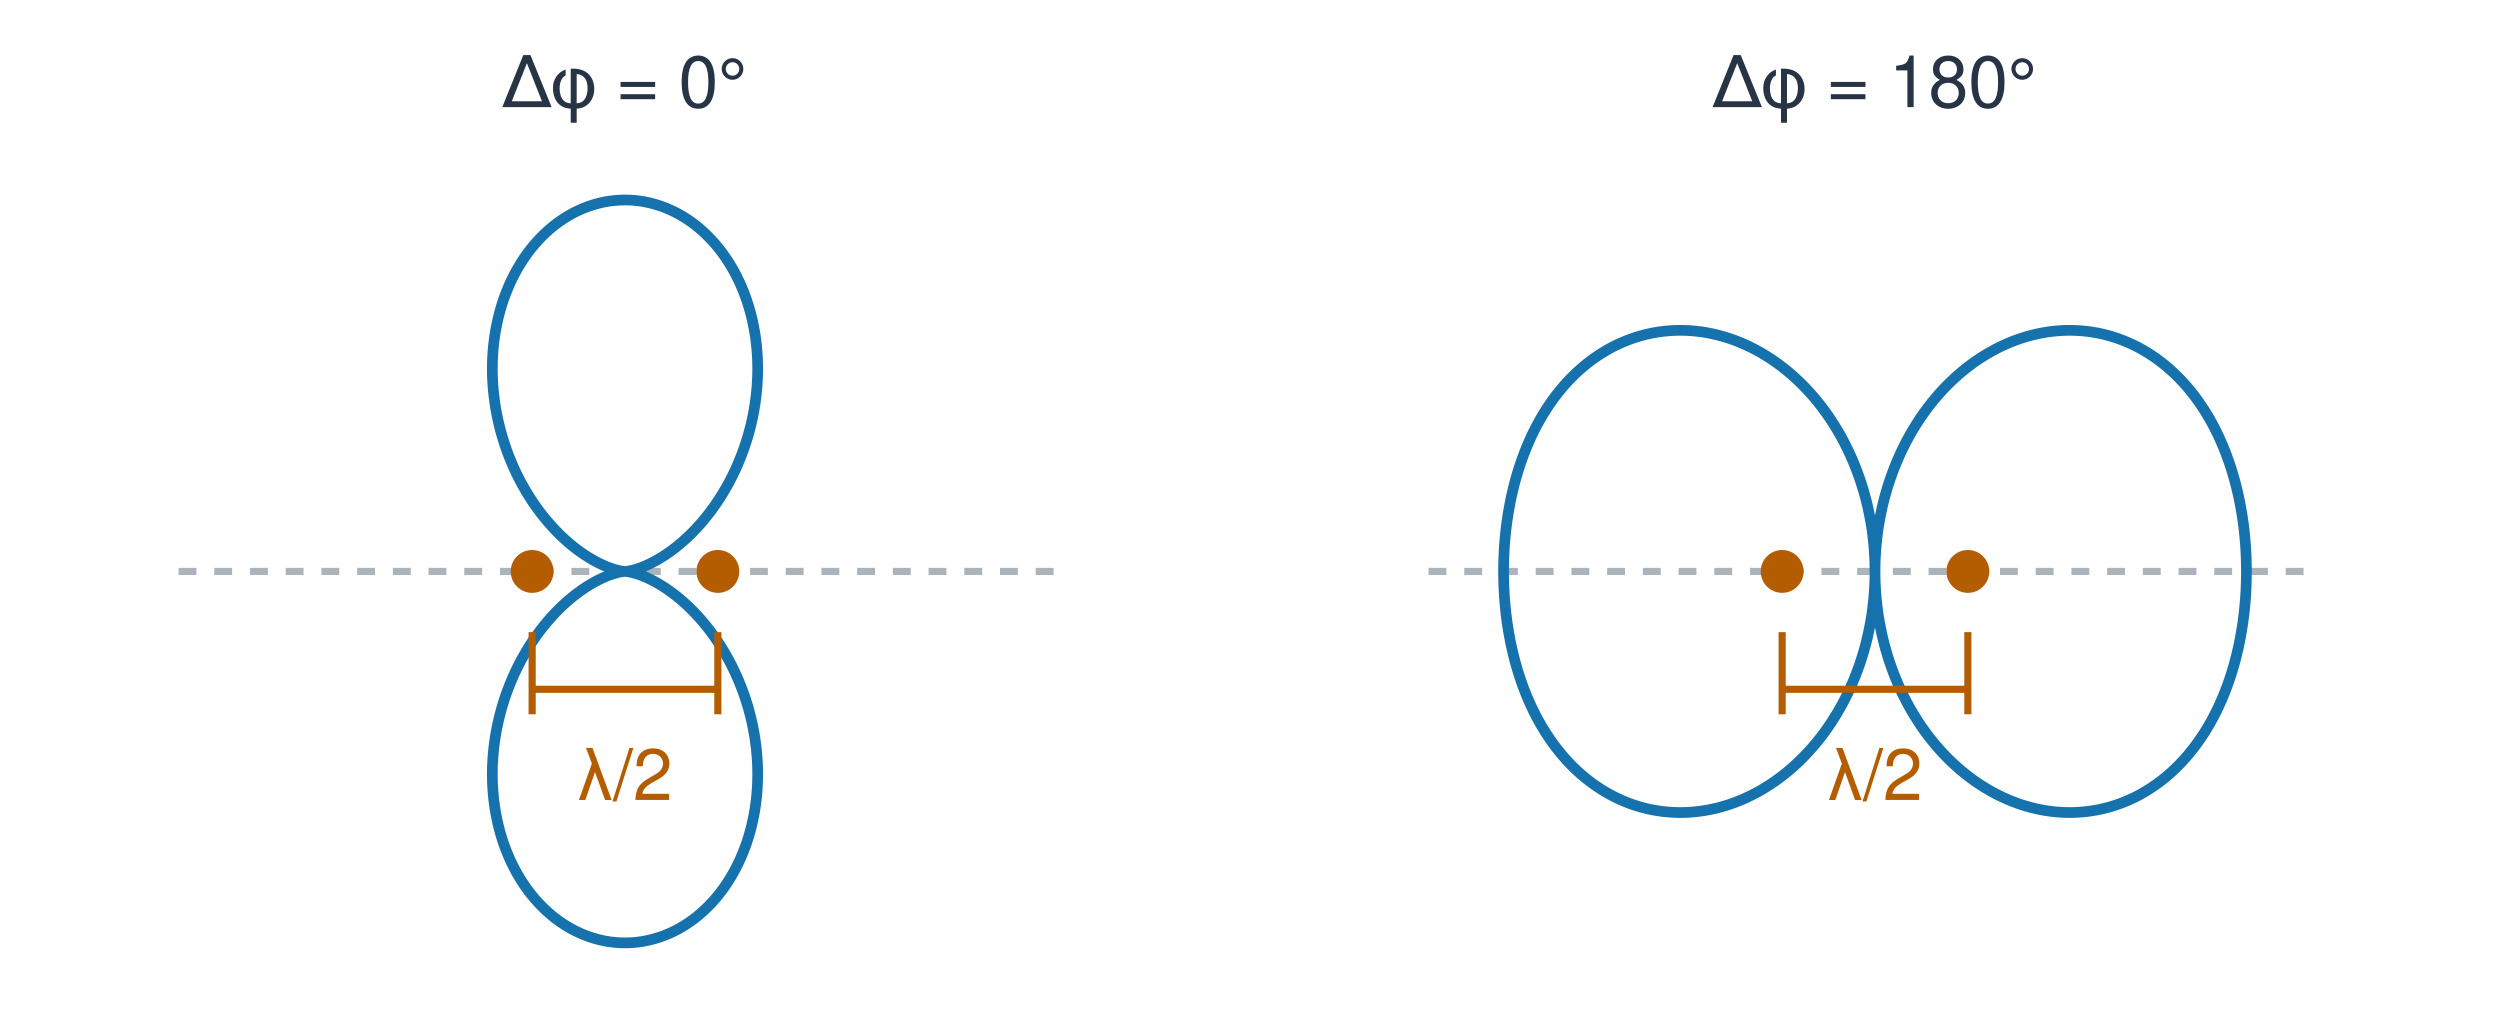
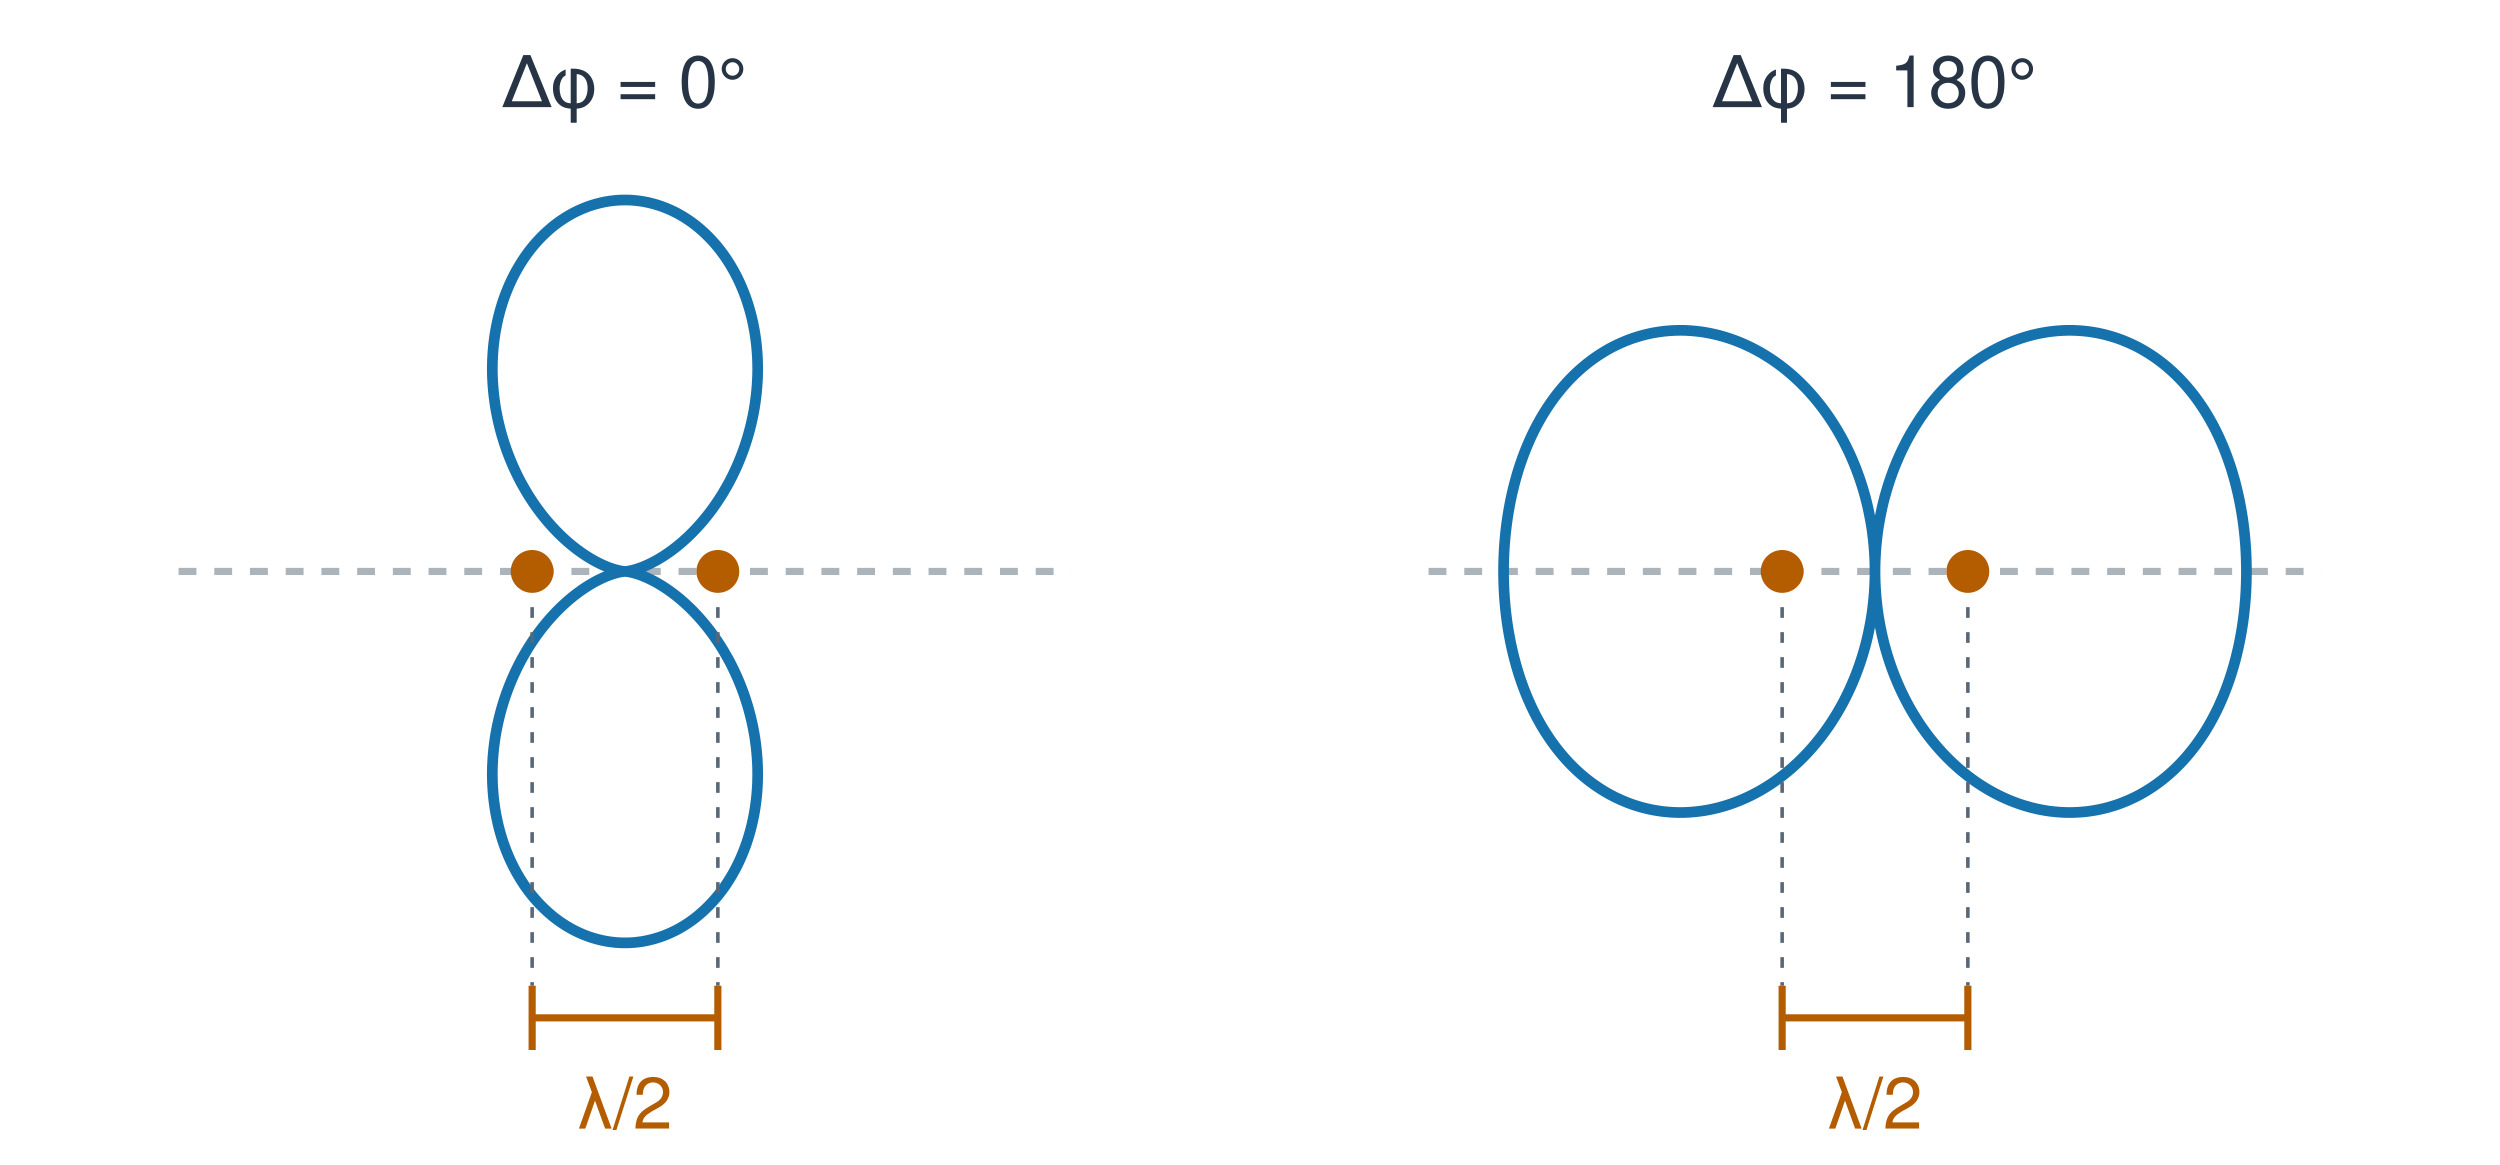
- <svg xmlns="http://www.w3.org/2000/svg" viewBox="0 0 700 285" class="s66arrayphase" role="img">
+ <svg xmlns="http://www.w3.org/2000/svg" viewBox="0 0 700 326" class="s66arrayphase" role="img">
  <style>.s66arrayphase text{font:20px Helvetica,Arial,sans-serif;fill:#263445} .s66arrayphase .line{fill:none;stroke-width:2} .s66arrayphase .dash{stroke-dasharray:5 5}
.s66arrayphase .ink{stroke:#263445} .s66arrayphase .inkfill{fill:#263445}
.s66arrayphase .muted{stroke:#586777} .s66arrayphase .mutedfill{fill:#586777}
.s66arrayphase .blue{stroke:#1672ac} .s66arrayphase .bluefill{fill:#1672ac}
.s66arrayphase .orange{stroke:#b35c00} .s66arrayphase .orangefill{fill:#b35c00}
.s66arrayphase .green{stroke:#267c67} .s66arrayphase .greenfill{fill:#267c67}
.s66arrayphase .red{stroke:#be2d42} .s66arrayphase .redfill{fill:#be2d42}
@media(prefers-color-scheme:dark){.s66arrayphase text{fill:#e6edf3}.s66arrayphase .ink{stroke:#e6edf3} .s66arrayphase .inkfill{fill:#e6edf3}
.s66arrayphase .muted{stroke:#a2b5c9} .s66arrayphase .mutedfill{fill:#a2b5c9}
.s66arrayphase .blue{stroke:#64b4ed} .s66arrayphase .bluefill{fill:#64b4ed}
.s66arrayphase .orange{stroke:#f5a851} .s66arrayphase .orangefill{fill:#f5a851}
.s66arrayphase .green{stroke:#70c4ad} .s66arrayphase .greenfill{fill:#70c4ad}
.s66arrayphase .red{stroke:#ff8190} .s66arrayphase .redfill{fill:#ff8190}}
@media print{.s66arrayphase text{fill:#263445}.s66arrayphase .ink{stroke:#263445} .s66arrayphase .inkfill{fill:#263445}
.s66arrayphase .muted{stroke:#586777} .s66arrayphase .mutedfill{fill:#586777}
.s66arrayphase .blue{stroke:#1672ac} .s66arrayphase .bluefill{fill:#1672ac}
.s66arrayphase .orange{stroke:#b35c00} .s66arrayphase .orangefill{fill:#b35c00}
.s66arrayphase .green{stroke:#267c67} .s66arrayphase .greenfill{fill:#267c67}
.s66arrayphase .red{stroke:#be2d42} .s66arrayphase .redfill{fill:#be2d42}}</style>
  <text x="175" y="30" text-anchor="middle">Δφ = 0°</text>
  <path d="M50 160H300" class="line muted dash" opacity=".5" />
  <polyline points="175.00,160.00 175.01,160.00 175.02,160.00 175.06,160.00 175.10,160.00 175.16,159.99 175.22,159.99 175.30,159.98 175.40,159.97 175.50,159.96 175.62,159.95 175.75,159.93 175.89,159.91 176.04,159.88 176.21,159.85 176.39,159.82 176.57,159.78 176.77,159.73 176.99,159.69 177.21,159.63 177.44,159.57 177.69,159.50 177.95,159.43 178.21,159.35 178.49,159.26 178.78,159.16 179.08,159.06 179.39,158.95 179.71,158.83 180.04,158.70 180.37,158.56 180.72,158.41 181.08,158.26 181.45,158.09 181.82,157.91 182.20,157.73 182.60,157.53 183.00,157.32 183.41,157.11 183.82,156.88 184.24,156.64 184.67,156.38 185.11,156.12 185.56,155.84 186.01,155.55 186.46,155.25 186.92,154.94 187.39,154.61 187.86,154.27 188.34,153.92 188.82,153.55 189.31,153.18 189.80,152.78 190.29,152.38 190.79,151.96 191.29,151.52 191.79,151.07 192.29,150.61 192.80,150.13 193.31,149.64 193.81,149.14 194.32,148.62 194.83,148.08 195.34,147.53 195.85,146.97 196.36,146.39 196.87,145.80 197.37,145.19 197.88,144.57 198.38,143.93 198.88,143.28 199.37,142.62 199.86,141.94 200.35,141.24 200.84,140.53 201.31,139.81 201.79,139.07 202.26,138.32 202.72,137.55 203.17,136.77 203.62,135.98 204.07,135.18 204.50,134.36 204.93,133.52 205.34,132.68 205.75,131.82 206.15,130.95 206.54,130.07 206.92,129.17 207.29,128.27 207.65,127.35 208.00,126.42 208.34,125.48 208.66,124.53 208.97,123.57 209.27,122.60 209.56,121.62 209.83,120.63 210.09,119.63 210.34,118.62 210.57,117.61 210.79,116.58 210.99,115.55 211.18,114.52 211.35,113.47 211.50,112.43 211.64,111.37 211.77,110.31 211.87,109.25 211.96,108.18 212.03,107.11 212.09,106.03 212.13,104.96 212.15,103.88 212.15,102.80 212.13,101.72 212.10,100.63 212.04,99.55 211.97,98.47 211.88,97.39 211.77,96.31 211.64,95.24 211.49,94.16 211.33,93.10 211.14,92.03 210.93,90.97 210.71,89.92 210.47,88.87 210.20,87.82 209.92,86.79 209.62,85.76 209.30,84.74 208.96,83.73 208.60,82.73 208.22,81.74 207.82,80.76 207.41,79.79 206.97,78.83 206.52,77.89 206.05,76.96 205.56,76.04 205.05,75.14 204.53,74.25 203.98,73.37 203.43,72.52 202.85,71.67 202.26,70.85 201.65,70.04 201.02,69.25 200.38,68.48 199.72,67.73 199.05,67.00 198.36,66.29 197.66,65.60 196.95,64.93 196.22,64.28 195.48,63.65 194.73,63.04 193.96,62.46 193.18,61.90 192.39,61.37 191.59,60.85 190.78,60.37 189.96,59.90 189.13,59.46 188.29,59.05 187.44,58.66 186.59,58.30 185.72,57.96 184.86,57.65 183.98,57.37 183.10,57.11 182.21,56.88 181.32,56.67 180.42,56.49 179.53,56.34 178.62,56.22 177.72,56.12 176.81,56.05 175.91,56.01 175.00,56.00 174.09,56.01 173.19,56.05 172.28,56.12 171.38,56.22 170.47,56.34 169.58,56.49 168.68,56.67 167.79,56.88 166.90,57.11 166.02,57.37 165.14,57.65 164.28,57.96 163.41,58.30 162.56,58.66 161.71,59.05 160.87,59.46 160.04,59.90 159.22,60.37 158.41,60.85 157.61,61.37 156.82,61.90 156.04,62.46 155.27,63.04 154.52,63.65 153.78,64.28 153.05,64.93 152.34,65.60 151.64,66.29 150.95,67.00 150.28,67.73 149.62,68.48 148.98,69.25 148.35,70.04 147.74,70.85 147.15,71.67 146.57,72.52 146.02,73.37 145.47,74.25 144.95,75.14 144.44,76.04 143.95,76.96 143.48,77.89 143.03,78.83 142.59,79.79 142.18,80.76 141.78,81.74 141.40,82.73 141.04,83.73 140.70,84.74 140.38,85.76 140.08,86.79 139.80,87.82 139.53,88.87 139.29,89.92 139.07,90.97 138.86,92.03 138.67,93.10 138.51,94.16 138.36,95.24 138.23,96.31 138.12,97.39 138.03,98.47 137.96,99.55 137.90,100.63 137.87,101.72 137.85,102.80 137.85,103.88 137.87,104.96 137.91,106.03 137.97,107.11 138.04,108.18 138.13,109.25 138.23,110.31 138.36,111.37 138.50,112.43 138.65,113.47 138.82,114.52 139.01,115.55 139.21,116.58 139.43,117.61 139.66,118.62 139.91,119.63 140.17,120.63 140.44,121.62 140.73,122.60 141.03,123.57 141.34,124.53 141.66,125.48 142.00,126.42 142.35,127.35 142.71,128.27 143.08,129.17 143.46,130.07 143.85,130.95 144.25,131.82 144.66,132.68 145.07,133.52 145.50,134.36 145.93,135.18 146.38,135.98 146.83,136.77 147.28,137.55 147.74,138.32 148.21,139.07 148.69,139.81 149.16,140.53 149.65,141.24 150.14,141.94 150.63,142.62 151.12,143.28 151.62,143.93 152.12,144.57 152.63,145.19 153.13,145.80 153.64,146.39 154.15,146.97 154.66,147.53 155.17,148.08 155.68,148.62 156.19,149.14 156.69,149.64 157.20,150.13 157.71,150.61 158.21,151.07 158.71,151.52 159.21,151.96 159.71,152.38 160.20,152.78 160.69,153.18 161.18,153.55 161.66,153.92 162.14,154.27 162.61,154.61 163.08,154.94 163.54,155.25 163.99,155.55 164.44,155.84 164.89,156.12 165.33,156.38 165.76,156.64 166.18,156.88 166.59,157.11 167.00,157.32 167.40,157.53 167.80,157.73 168.18,157.91 168.55,158.09 168.92,158.26 169.28,158.41 169.63,158.56 169.96,158.70 170.29,158.83 170.61,158.95 170.92,159.06 171.22,159.16 171.51,159.26 171.79,159.35 172.05,159.43 172.31,159.50 172.56,159.57 172.79,159.63 173.01,159.69 173.23,159.73 173.43,159.78 173.61,159.82 173.79,159.85 173.96,159.88 174.11,159.91 174.25,159.93 174.38,159.95 174.50,159.96 174.60,159.97 174.70,159.98 174.78,159.99 174.84,159.99 174.90,160.00 174.94,160.00 174.98,160.00 174.99,160.00 175.00,160.00 174.99,160.00 174.98,160.00 174.94,160.00 174.90,160.00 174.84,160.01 174.78,160.01 174.70,160.02 174.60,160.03 174.50,160.04 174.38,160.05 174.25,160.07 174.11,160.09 173.96,160.12 173.79,160.15 173.61,160.18 173.43,160.22 173.23,160.27 173.01,160.31 172.79,160.37 172.56,160.43 172.31,160.50 172.05,160.57 171.79,160.65 171.51,160.74 171.22,160.84 170.92,160.94 170.61,161.05 170.29,161.17 169.96,161.30 169.63,161.44 169.28,161.59 168.92,161.74 168.55,161.91 168.18,162.09 167.80,162.27 167.40,162.47 167.00,162.68 166.59,162.89 166.18,163.12 165.76,163.36 165.33,163.62 164.89,163.88 164.44,164.16 163.99,164.45 163.54,164.75 163.08,165.06 162.61,165.39 162.14,165.73 161.66,166.08 161.18,166.45 160.69,166.82 160.20,167.22 159.71,167.62 159.21,168.04 158.71,168.48 158.21,168.93 157.71,169.39 157.20,169.87 156.69,170.36 156.19,170.86 155.68,171.38 155.17,171.92 154.66,172.47 154.15,173.03 153.64,173.61 153.13,174.20 152.63,174.81 152.12,175.43 151.62,176.07 151.12,176.72 150.63,177.38 150.14,178.06 149.65,178.76 149.16,179.47 148.69,180.19 148.21,180.93 147.74,181.68 147.28,182.45 146.83,183.23 146.38,184.02 145.93,184.82 145.50,185.64 145.07,186.48 144.66,187.32 144.25,188.18 143.85,189.05 143.46,189.93 143.08,190.83 142.71,191.73 142.35,192.65 142.00,193.58 141.66,194.52 141.34,195.47 141.03,196.43 140.73,197.40 140.44,198.38 140.17,199.37 139.91,200.37 139.66,201.38 139.43,202.39 139.21,203.42 139.01,204.45 138.82,205.48 138.65,206.53 138.50,207.57 138.36,208.63 138.23,209.69 138.13,210.75 138.04,211.82 137.97,212.89 137.91,213.97 137.87,215.04 137.85,216.12 137.85,217.20 137.87,218.28 137.90,219.37 137.96,220.45 138.03,221.53 138.12,222.61 138.23,223.69 138.36,224.76 138.51,225.84 138.67,226.90 138.86,227.97 139.07,229.03 139.29,230.08 139.53,231.13 139.80,232.18 140.08,233.21 140.38,234.24 140.70,235.26 141.04,236.27 141.40,237.27 141.78,238.26 142.18,239.24 142.59,240.21 143.03,241.17 143.48,242.11 143.95,243.04 144.44,243.96 144.95,244.86 145.47,245.75 146.02,246.63 146.57,247.48 147.15,248.33 147.74,249.15 148.35,249.96 148.98,250.75 149.62,251.52 150.28,252.27 150.95,253.00 151.64,253.71 152.34,254.40 153.05,255.07 153.78,255.72 154.52,256.35 155.27,256.96 156.04,257.54 156.82,258.10 157.61,258.63 158.41,259.15 159.22,259.63 160.04,260.10 160.87,260.54 161.71,260.95 162.56,261.34 163.41,261.70 164.28,262.04 165.14,262.35 166.02,262.63 166.90,262.89 167.79,263.12 168.68,263.33 169.58,263.51 170.47,263.66 171.38,263.78 172.28,263.88 173.19,263.95 174.09,263.99 175.00,264.00 175.91,263.99 176.81,263.95 177.72,263.88 178.62,263.78 179.53,263.66 180.42,263.51 181.32,263.33 182.21,263.12 183.10,262.89 183.98,262.63 184.86,262.35 185.72,262.04 186.59,261.70 187.44,261.34 188.29,260.95 189.13,260.54 189.96,260.10 190.78,259.63 191.59,259.15 192.39,258.63 193.18,258.10 193.96,257.54 194.73,256.96 195.48,256.35 196.22,255.72 196.95,255.07 197.66,254.40 198.36,253.71 199.05,253.00 199.72,252.27 200.38,251.52 201.02,250.75 201.65,249.96 202.26,249.15 202.85,248.33 203.43,247.48 203.98,246.63 204.53,245.75 205.05,244.86 205.56,243.96 206.05,243.04 206.52,242.11 206.97,241.17 207.41,240.21 207.82,239.24 208.22,238.26 208.60,237.27 208.96,236.27 209.30,235.26 209.62,234.24 209.92,233.21 210.20,232.18 210.47,231.13 210.71,230.08 210.93,229.03 211.14,227.97 211.33,226.90 211.49,225.84 211.64,224.76 211.77,223.69 211.88,222.61 211.97,221.53 212.04,220.45 212.10,219.37 212.13,218.28 212.15,217.20 212.15,216.12 212.13,215.04 212.09,213.97 212.03,212.89 211.96,211.82 211.87,210.75 211.77,209.69 211.64,208.63 211.50,207.57 211.35,206.53 211.18,205.48 210.99,204.45 210.79,203.42 210.57,202.39 210.34,201.38 210.09,200.37 209.83,199.37 209.56,198.38 209.27,197.40 208.97,196.43 208.66,195.47 208.34,194.52 208.00,193.58 207.65,192.65 207.29,191.73 206.92,190.83 206.54,189.93 206.15,189.05 205.75,188.18 205.34,187.32 204.93,186.48 204.50,185.64 204.07,184.82 203.62,184.02 203.17,183.23 202.72,182.45 202.26,181.68 201.79,180.93 201.31,180.19 200.84,179.47 200.35,178.76 199.86,178.06 199.37,177.38 198.88,176.72 198.38,176.07 197.88,175.43 197.37,174.81 196.87,174.20 196.36,173.61 195.85,173.03 195.34,172.47 194.83,171.92 194.32,171.38 193.81,170.86 193.31,170.36 192.80,169.87 192.29,169.39 191.79,168.93 191.29,168.48 190.79,168.04 190.29,167.62 189.80,167.22 189.31,166.82 188.82,166.45 188.34,166.08 187.86,165.73 187.39,165.39 186.92,165.06 186.46,164.75 186.01,164.45 185.56,164.16 185.11,163.88 184.67,163.62 184.24,163.36 183.82,163.12 183.41,162.89 183.00,162.68 182.60,162.47 182.20,162.27 181.82,162.09 181.45,161.91 181.08,161.74 180.72,161.59 180.37,161.44 180.04,161.30 179.71,161.17 179.39,161.05 179.08,160.94 178.78,160.84 178.49,160.74 178.21,160.65 177.95,160.57 177.69,160.50 177.44,160.43 177.21,160.37 176.99,160.31 176.77,160.27 176.57,160.22 176.39,160.18 176.21,160.15 176.04,160.12 175.89,160.09 175.75,160.07 175.62,160.05 175.50,160.04 175.40,160.03 175.30,160.02 175.22,160.01 175.16,160.01 175.10,160.00 175.06,160.00 175.02,160.00 175.01,160.00 175.00,160.00" class="line blue" style="stroke-width:3" />
  <circle cx="149" cy="160" r="6" class="orangefill" />
  <circle cx="201" cy="160" r="6" class="orangefill" />
-   <path d="M149 177V200 M201 177V200 M149 193H201" class="line orange" />
-   <text x="175" y="224" text-anchor="middle" class="orangefill">λ/2</text>
+   <path d="M149 170V276 M201 170V276" class="line muted" style="stroke-width:1;stroke-dasharray:3 4" />
+   <path d="M149 276V294 M201 276V294 M149 285H201" class="line orange" />
+   <text x="175" y="316" text-anchor="middle" class="orangefill">λ/2</text>
  <text x="525" y="30" text-anchor="middle">Δφ = 180°</text>
  <path d="M400 160H650" class="line muted dash" opacity=".5" />
  <polyline points="629.00,160.00 629.00,159.09 628.98,158.18 628.96,157.28 628.94,156.37 628.90,155.46 628.86,154.56 628.81,153.65 628.75,152.75 628.68,151.84 628.60,150.94 628.52,150.03 628.43,149.13 628.33,148.23 628.22,147.33 628.10,146.43 627.98,145.53 627.84,144.63 627.70,143.73 627.55,142.84 627.39,141.95 627.22,141.05 627.05,140.16 626.86,139.28 626.67,138.39 626.46,137.51 626.25,136.62 626.03,135.74 625.80,134.87 625.56,133.99 625.31,133.12 625.05,132.25 624.79,131.39 624.51,130.52 624.22,129.66 623.92,128.81 623.62,127.96 623.30,127.11 622.97,126.26 622.64,125.42 622.29,124.59 621.93,123.76 621.56,122.93 621.19,122.11 620.80,121.30 620.40,120.49 619.99,119.68 619.57,118.88 619.13,118.09 618.69,117.30 618.24,116.52 617.77,115.75 617.30,114.98 616.81,114.23 616.31,113.48 615.80,112.73 615.28,112.00 614.75,111.27 614.20,110.55 613.65,109.85 613.08,109.15 612.50,108.46 611.91,107.78 611.31,107.11 610.70,106.45 610.07,105.80 609.44,105.17 608.79,104.54 608.13,103.93 607.46,103.33 606.78,102.74 606.08,102.16 605.38,101.60 604.66,101.05 603.94,100.52 603.20,100.00 602.45,99.49 601.69,99.00 600.92,98.52 600.14,98.06 599.35,97.61 598.55,97.18 597.74,96.77 596.91,96.38 596.08,96.00 595.24,95.64 594.39,95.29 593.53,94.97 592.66,94.66 591.78,94.38 590.89,94.11 590.00,93.86 589.09,93.63 588.18,93.42 587.26,93.23 586.33,93.07 585.40,92.92 584.46,92.79 583.51,92.69 582.56,92.61 581.60,92.55 580.63,92.51 579.66,92.49 578.69,92.50 577.71,92.53 576.73,92.59 575.74,92.67 574.75,92.77 573.76,92.89 572.76,93.04 571.76,93.22 570.76,93.41 569.76,93.64 568.76,93.88 567.76,94.16 566.76,94.45 565.76,94.77 564.76,95.12 563.76,95.49 562.76,95.89 561.77,96.31 560.78,96.76 559.79,97.23 558.81,97.73 557.83,98.26 556.86,98.80 555.89,99.38 554.93,99.98 553.97,100.60 553.02,101.25 552.08,101.92 551.15,102.62 550.22,103.35 549.31,104.09 548.40,104.86 547.51,105.66 546.62,106.48 545.75,107.32 544.89,108.19 544.04,109.07 543.20,109.99 542.38,110.92 541.57,111.88 540.78,112.85 539.99,113.85 539.23,114.87 538.48,115.91 537.74,116.97 537.03,118.06 536.33,119.16 535.64,120.28 534.98,121.41 534.33,122.57 533.70,123.74 533.10,124.93 532.51,126.14 531.94,127.36 531.39,128.60 530.86,129.86 530.35,131.13 529.87,132.41 529.40,133.70 528.96,135.01 528.54,136.33 528.14,137.66 527.76,139.01 527.41,140.36 527.08,141.72 526.78,143.09 526.50,144.47 526.24,145.86 526.00,147.25 525.79,148.65 525.61,150.06 525.45,151.47 525.31,152.89 525.20,154.31 525.11,155.73 525.05,157.15 525.01,158.57 525.00,160.00 524.99,158.57 524.95,157.15 524.89,155.73 524.80,154.31 524.69,152.89 524.55,151.47 524.39,150.06 524.21,148.65 524.00,147.25 523.76,145.86 523.50,144.47 523.22,143.09 522.92,141.72 522.59,140.36 522.24,139.01 521.86,137.66 521.46,136.33 521.04,135.01 520.60,133.70 520.13,132.41 519.65,131.13 519.14,129.86 518.61,128.60 518.06,127.36 517.49,126.14 516.90,124.93 516.30,123.74 515.67,122.57 515.02,121.41 514.36,120.28 513.67,119.16 512.97,118.06 512.26,116.97 511.52,115.91 510.77,114.87 510.01,113.85 509.22,112.85 508.43,111.88 507.62,110.92 506.80,109.99 505.96,109.07 505.11,108.19 504.25,107.32 503.38,106.48 502.49,105.66 501.60,104.86 500.69,104.09 499.78,103.35 498.85,102.62 497.92,101.92 496.98,101.25 496.03,100.60 495.07,99.98 494.11,99.38 493.14,98.80 492.17,98.26 491.19,97.73 490.21,97.23 489.22,96.76 488.23,96.31 487.24,95.89 486.24,95.49 485.24,95.12 484.24,94.77 483.24,94.45 482.24,94.16 481.24,93.88 480.24,93.64 479.24,93.41 478.24,93.22 477.24,93.04 476.24,92.89 475.25,92.77 474.26,92.67 473.27,92.59 472.29,92.53 471.31,92.50 470.34,92.49 469.37,92.51 468.40,92.55 467.44,92.61 466.49,92.69 465.54,92.79 464.60,92.92 463.67,93.07 462.74,93.23 461.82,93.42 460.91,93.63 460.00,93.86 459.11,94.11 458.22,94.38 457.34,94.66 456.47,94.97 455.61,95.29 454.76,95.64 453.92,96.00 453.09,96.38 452.26,96.77 451.45,97.18 450.65,97.61 449.86,98.06 449.08,98.52 448.31,99.00 447.55,99.49 446.80,100.00 446.06,100.52 445.34,101.05 444.62,101.60 443.92,102.16 443.22,102.74 442.54,103.33 441.87,103.93 441.21,104.54 440.56,105.17 439.93,105.80 439.30,106.45 438.69,107.11 438.09,107.78 437.50,108.46 436.92,109.15 436.35,109.85 435.80,110.55 435.25,111.27 434.72,112.00 434.20,112.73 433.69,113.48 433.19,114.23 432.70,114.98 432.23,115.75 431.76,116.52 431.31,117.30 430.87,118.09 430.43,118.88 430.01,119.68 429.60,120.49 429.20,121.30 428.81,122.11 428.44,122.93 428.07,123.76 427.71,124.59 427.36,125.42 427.03,126.26 426.70,127.11 426.38,127.96 426.08,128.81 425.78,129.66 425.49,130.52 425.21,131.39 424.95,132.25 424.69,133.12 424.44,133.99 424.20,134.87 423.97,135.74 423.75,136.62 423.54,137.51 423.33,138.39 423.14,139.28 422.95,140.16 422.78,141.05 422.61,141.95 422.45,142.84 422.30,143.73 422.16,144.63 422.02,145.53 421.90,146.43 421.78,147.33 421.67,148.23 421.57,149.13 421.48,150.03 421.40,150.94 421.32,151.84 421.25,152.75 421.19,153.65 421.14,154.56 421.10,155.46 421.06,156.37 421.04,157.28 421.02,158.18 421.00,159.09 421.00,160.00 421.00,160.91 421.02,161.82 421.04,162.72 421.06,163.63 421.10,164.54 421.14,165.44 421.19,166.35 421.25,167.25 421.32,168.16 421.40,169.06 421.48,169.97 421.57,170.87 421.67,171.77 421.78,172.67 421.90,173.57 422.02,174.47 422.16,175.37 422.30,176.27 422.45,177.16 422.61,178.05 422.78,178.95 422.95,179.84 423.14,180.72 423.33,181.61 423.54,182.49 423.75,183.38 423.97,184.26 424.20,185.13 424.44,186.01 424.69,186.88 424.95,187.75 425.21,188.61 425.49,189.48 425.78,190.34 426.08,191.19 426.38,192.04 426.70,192.89 427.03,193.74 427.36,194.58 427.71,195.41 428.07,196.24 428.44,197.07 428.81,197.89 429.20,198.70 429.60,199.51 430.01,200.32 430.43,201.12 430.87,201.91 431.31,202.70 431.76,203.48 432.23,204.25 432.70,205.02 433.19,205.77 433.69,206.52 434.20,207.27 434.72,208.00 435.25,208.73 435.80,209.45 436.35,210.15 436.92,210.85 437.50,211.54 438.09,212.22 438.69,212.89 439.30,213.55 439.93,214.20 440.56,214.83 441.21,215.46 441.87,216.07 442.54,216.67 443.22,217.26 443.92,217.84 444.62,218.40 445.34,218.95 446.06,219.48 446.80,220.00 447.55,220.51 448.31,221.00 449.08,221.48 449.86,221.94 450.65,222.39 451.45,222.82 452.26,223.23 453.09,223.62 453.92,224.00 454.76,224.36 455.61,224.71 456.47,225.03 457.34,225.34 458.22,225.62 459.11,225.89 460.00,226.14 460.91,226.37 461.82,226.58 462.74,226.77 463.67,226.93 464.60,227.08 465.54,227.21 466.49,227.31 467.44,227.39 468.40,227.45 469.37,227.49 470.34,227.51 471.31,227.50 472.29,227.47 473.27,227.41 474.26,227.33 475.25,227.23 476.24,227.11 477.24,226.96 478.24,226.78 479.24,226.59 480.24,226.36 481.24,226.12 482.24,225.84 483.24,225.55 484.24,225.23 485.24,224.88 486.24,224.51 487.24,224.11 488.23,223.69 489.22,223.24 490.21,222.77 491.19,222.27 492.17,221.74 493.14,221.20 494.11,220.62 495.07,220.02 496.03,219.40 496.98,218.75 497.92,218.08 498.85,217.38 499.78,216.65 500.69,215.91 501.60,215.14 502.49,214.34 503.38,213.52 504.25,212.68 505.11,211.81 505.96,210.93 506.80,210.01 507.62,209.08 508.43,208.12 509.22,207.15 510.01,206.15 510.77,205.13 511.52,204.09 512.26,203.03 512.97,201.94 513.67,200.84 514.36,199.72 515.02,198.59 515.67,197.43 516.30,196.26 516.90,195.07 517.49,193.86 518.06,192.64 518.61,191.40 519.14,190.14 519.65,188.87 520.13,187.59 520.60,186.30 521.04,184.99 521.46,183.67 521.86,182.34 522.24,180.99 522.59,179.64 522.92,178.28 523.22,176.91 523.50,175.53 523.76,174.14 524.00,172.75 524.21,171.35 524.39,169.94 524.55,168.53 524.69,167.11 524.80,165.69 524.89,164.27 524.95,162.85 524.99,161.43 525.00,160.00 525.01,161.43 525.05,162.85 525.11,164.27 525.20,165.69 525.31,167.11 525.45,168.53 525.61,169.94 525.79,171.35 526.00,172.75 526.24,174.14 526.50,175.53 526.78,176.91 527.08,178.28 527.41,179.64 527.76,180.99 528.14,182.34 528.54,183.67 528.96,184.99 529.40,186.30 529.87,187.59 530.35,188.87 530.86,190.14 531.39,191.40 531.94,192.64 532.51,193.86 533.10,195.07 533.70,196.26 534.33,197.43 534.98,198.59 535.64,199.72 536.33,200.84 537.03,201.94 537.74,203.03 538.48,204.09 539.23,205.13 539.99,206.15 540.78,207.15 541.57,208.12 542.38,209.08 543.20,210.01 544.04,210.93 544.89,211.81 545.75,212.68 546.62,213.52 547.51,214.34 548.40,215.14 549.31,215.91 550.22,216.65 551.15,217.38 552.08,218.08 553.02,218.75 553.97,219.40 554.93,220.02 555.89,220.62 556.86,221.20 557.83,221.74 558.81,222.27 559.79,222.77 560.78,223.24 561.77,223.69 562.76,224.11 563.76,224.51 564.76,224.88 565.76,225.23 566.76,225.55 567.76,225.84 568.76,226.12 569.76,226.36 570.76,226.59 571.76,226.78 572.76,226.96 573.76,227.11 574.75,227.23 575.74,227.33 576.73,227.41 577.71,227.47 578.69,227.50 579.66,227.51 580.63,227.49 581.60,227.45 582.56,227.39 583.51,227.31 584.46,227.21 585.40,227.08 586.33,226.93 587.26,226.77 588.18,226.58 589.09,226.37 590.00,226.14 590.89,225.89 591.78,225.62 592.66,225.34 593.53,225.03 594.39,224.71 595.24,224.36 596.08,224.00 596.91,223.62 597.74,223.23 598.55,222.82 599.35,222.39 600.14,221.94 600.92,221.48 601.69,221.00 602.45,220.51 603.20,220.00 603.94,219.48 604.66,218.95 605.38,218.40 606.08,217.84 606.78,217.26 607.46,216.67 608.13,216.07 608.79,215.46 609.44,214.83 610.07,214.20 610.70,213.55 611.31,212.89 611.91,212.22 612.50,211.54 613.08,210.85 613.65,210.15 614.20,209.45 614.75,208.73 615.28,208.00 615.80,207.27 616.31,206.52 616.81,205.77 617.30,205.02 617.77,204.25 618.24,203.48 618.69,202.70 619.13,201.91 619.57,201.12 619.99,200.32 620.40,199.51 620.80,198.70 621.19,197.89 621.56,197.07 621.93,196.24 622.29,195.41 622.64,194.58 622.97,193.74 623.30,192.89 623.62,192.04 623.92,191.19 624.22,190.34 624.51,189.48 624.79,188.61 625.05,187.75 625.31,186.88 625.56,186.01 625.80,185.13 626.03,184.26 626.25,183.38 626.46,182.49 626.67,181.61 626.86,180.72 627.05,179.84 627.22,178.95 627.39,178.05 627.55,177.16 627.70,176.27 627.84,175.37 627.98,174.47 628.10,173.57 628.22,172.67 628.33,171.77 628.43,170.87 628.52,169.97 628.60,169.06 628.68,168.16 628.75,167.25 628.81,166.35 628.86,165.44 628.90,164.54 628.94,163.63 628.96,162.72 628.98,161.82 629.00,160.91 629.00,160.00" class="line blue" style="stroke-width:3" />
  <circle cx="499" cy="160" r="6" class="orangefill" />
  <circle cx="551" cy="160" r="6" class="orangefill" />
-   <path d="M499 177V200 M551 177V200 M499 193H551" class="line orange" />
-   <text x="525" y="224" text-anchor="middle" class="orangefill">λ/2</text>
+   <path d="M499 170V276 M551 170V276" class="line muted" style="stroke-width:1;stroke-dasharray:3 4" />
+   <path d="M499 276V294 M551 276V294 M499 285H551" class="line orange" />
+   <text x="525" y="316" text-anchor="middle" class="orangefill">λ/2</text>
</svg>
